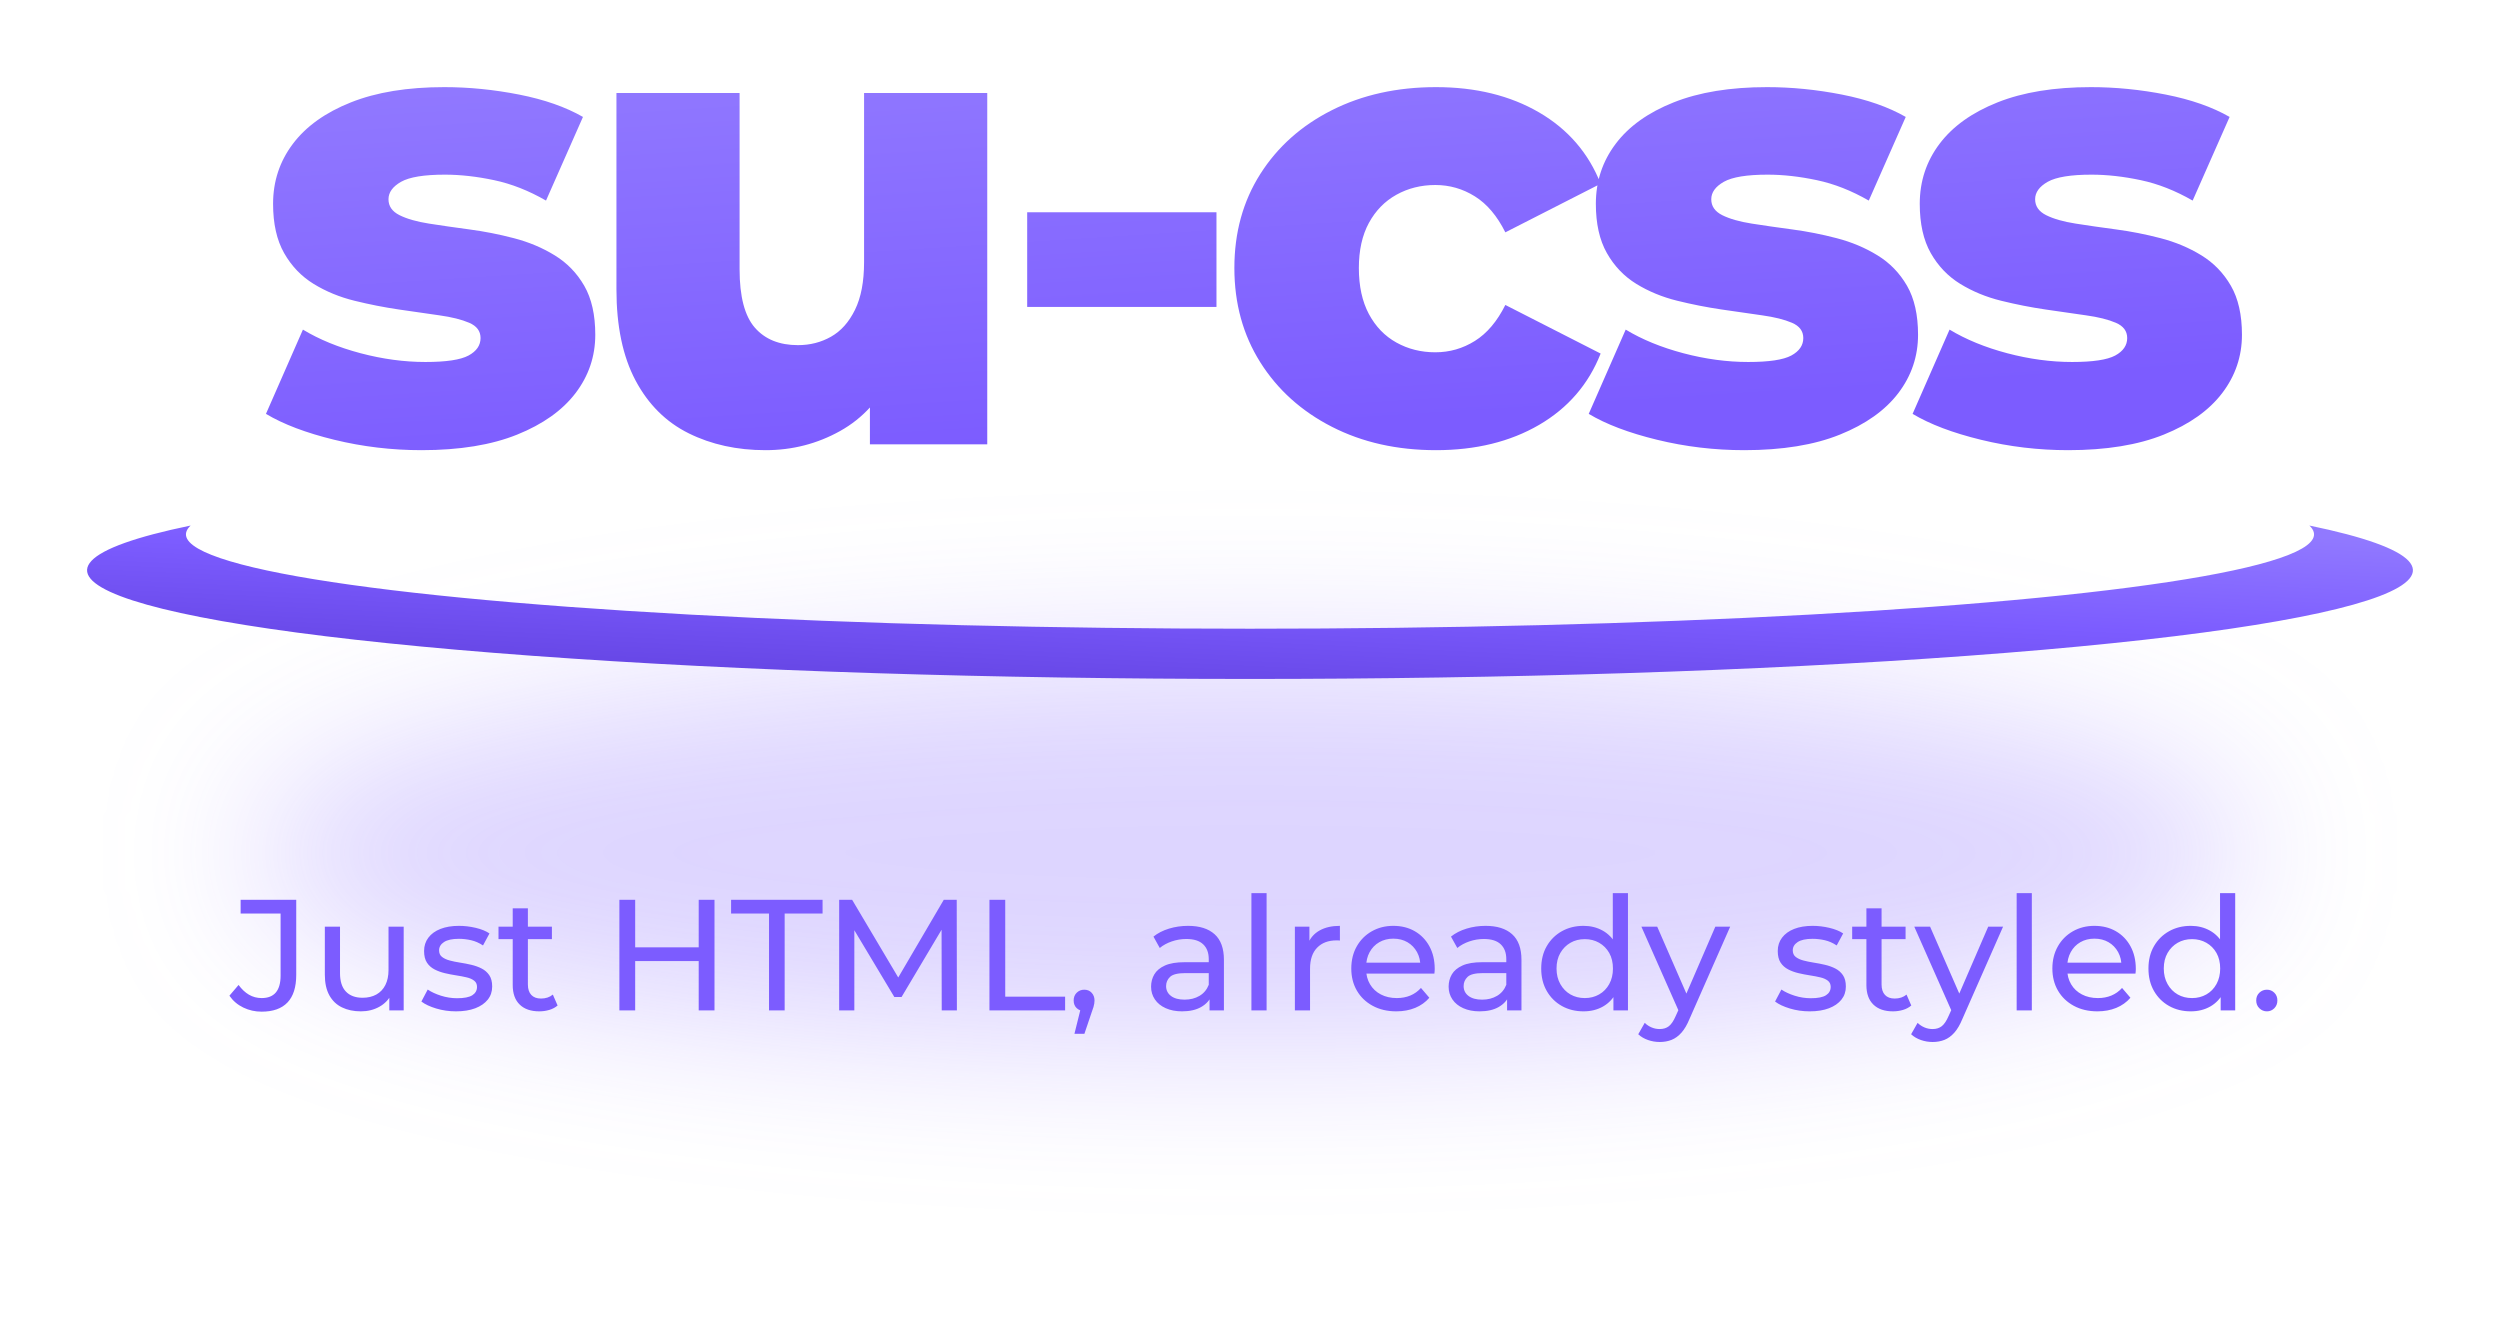
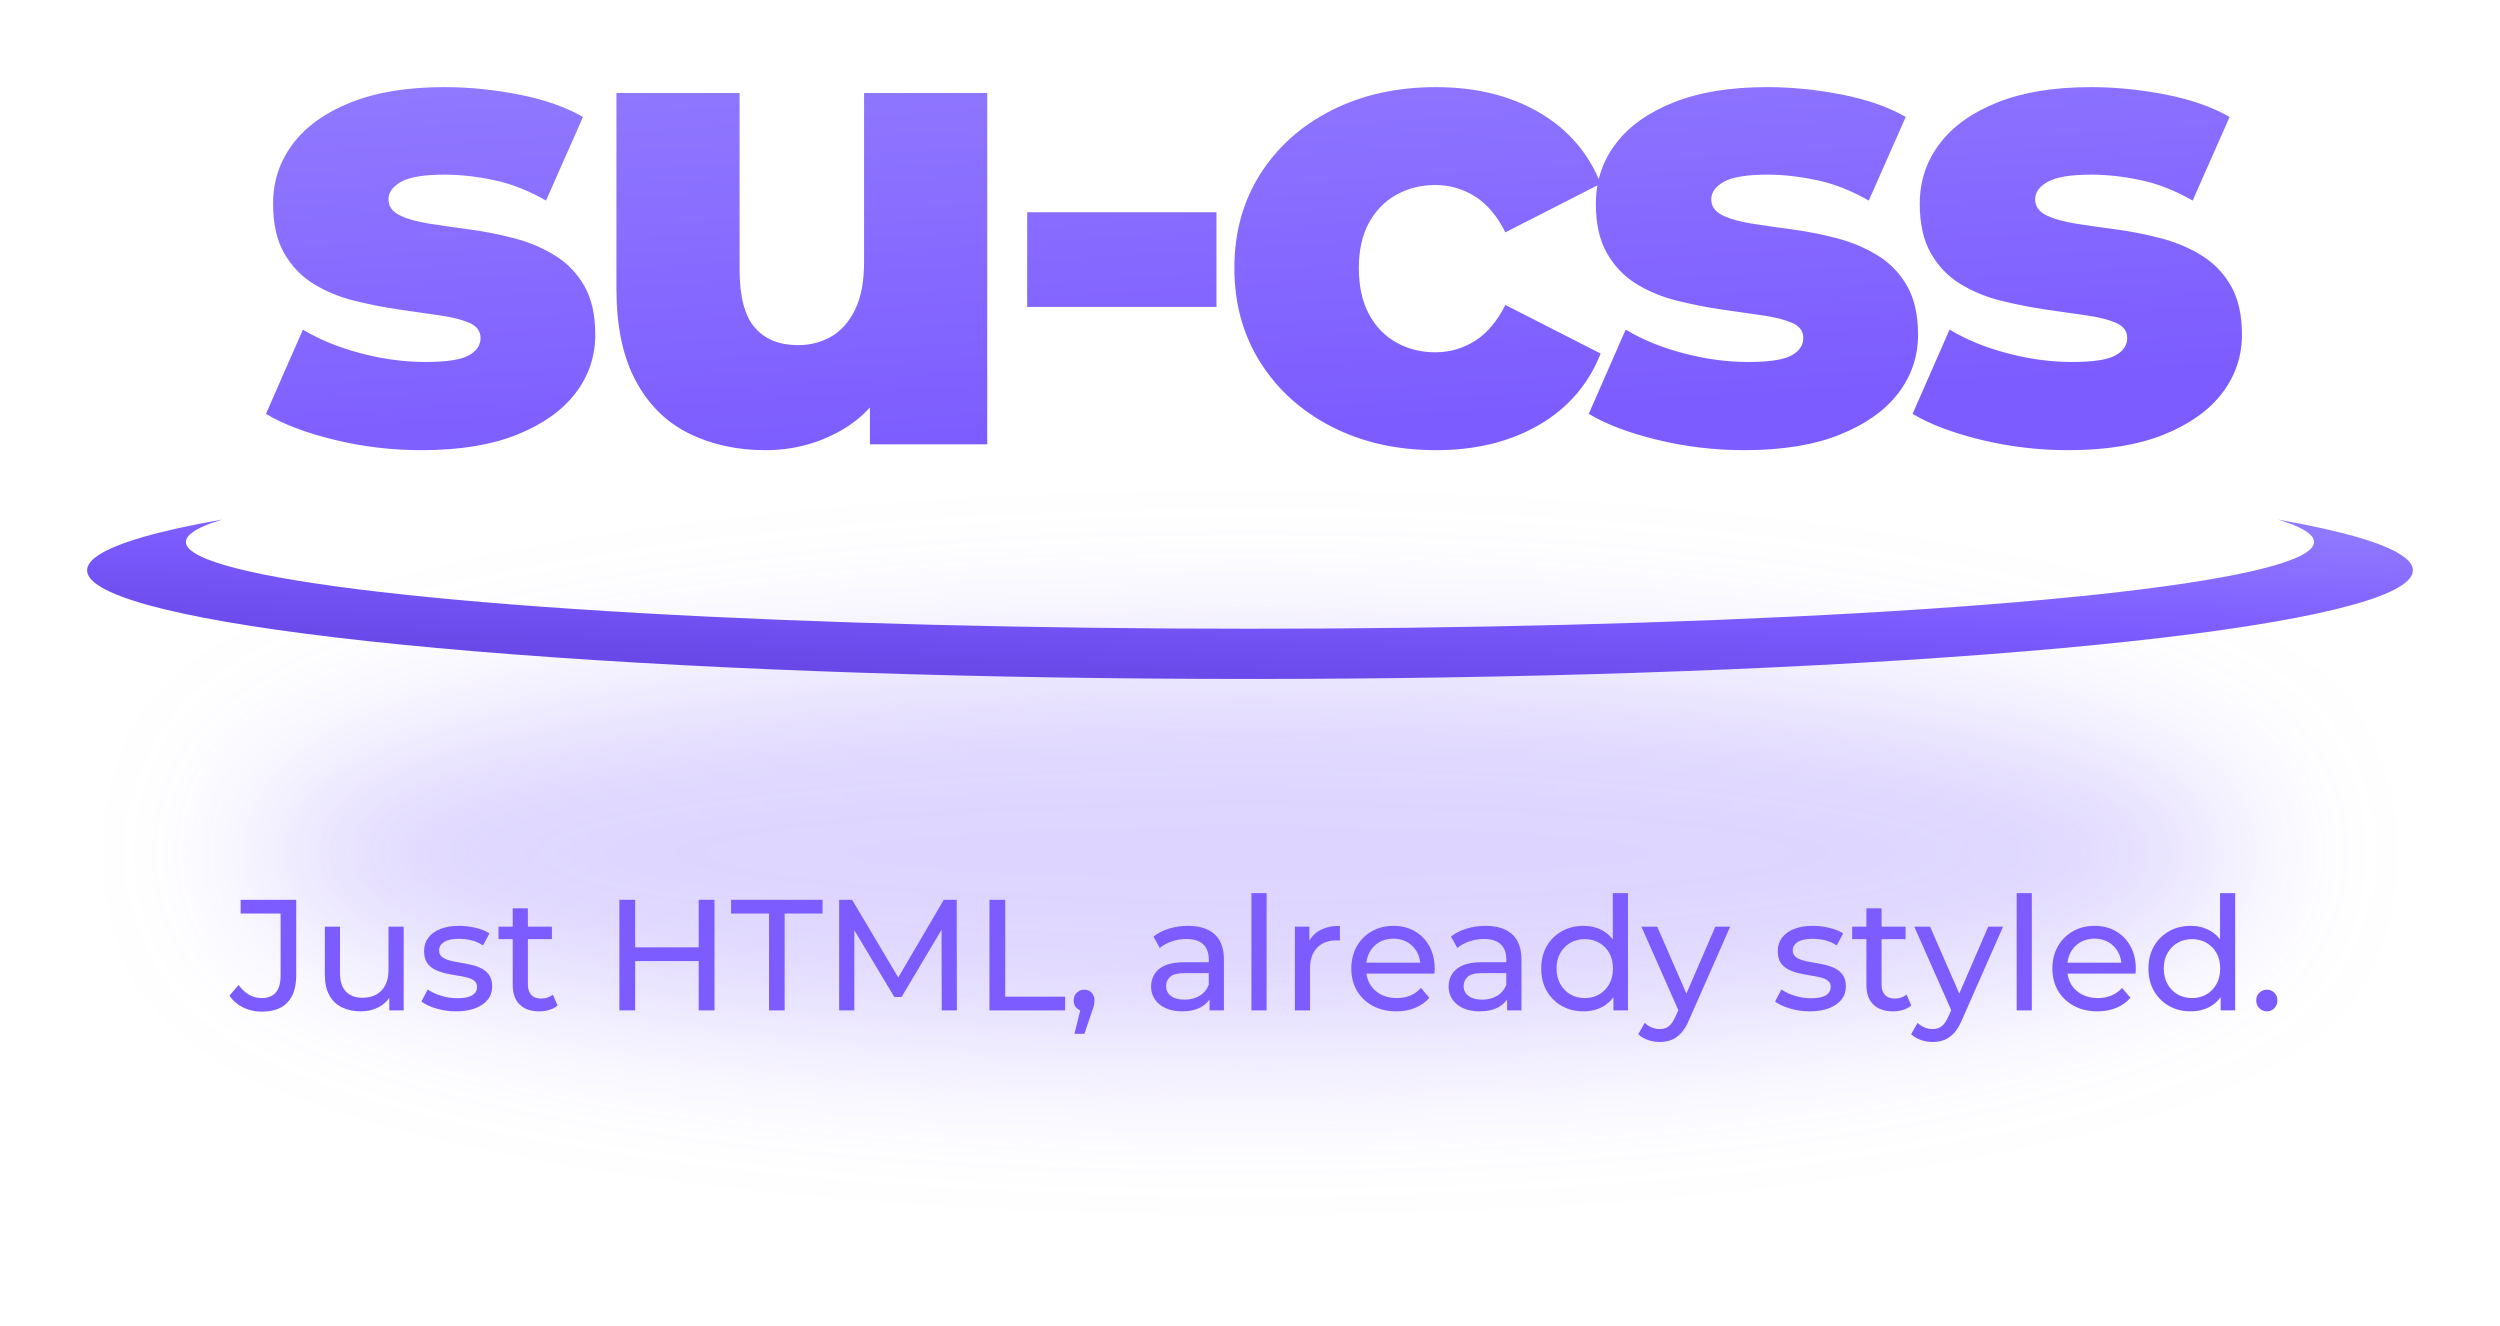
<svg xmlns="http://www.w3.org/2000/svg" viewBox="0 0 688.63 365.09" width="688.63" height="365.09" role="img" aria-label="SuCSS — Just HTML, already styled.">
  <defs>
    <linearGradient id="word-gradient" x1="0" y1="0" x2="0.35" y2="1">
      <stop offset="0" stop-color="#9179FF" />
      <stop offset="1" stop-color="#7C5CFF" />
    </linearGradient>
    <linearGradient id="plate-gradient" x1="0.85" y1="0" x2="0.15" y2="1">
      <stop offset="0" stop-color="#9179FF" />
      <stop offset="0.45" stop-color="#7C5CFF" />
      <stop offset="1" stop-color="#6242E0" />
    </linearGradient>
    <filter id="plate-shadow" x="-70%" y="-200%" width="240%" height="500%" color-interpolation-filters="sRGB">
      <feGaussianBlur stdDeviation="20.94" />
    </filter>
  </defs>
  <g transform="translate(73.26 24)">
    <ellipse cx="271.06" cy="210.89" rx="275.47" ry="53.85" fill="#7C5CFF" opacity="0.26" filter="url(#plate-shadow)" />
-     <path d="M-20.75 120.76A320.31 29.92 0 1 0 562.86 120.76A293.09 25.99 0 1 1 -20.75 120.76Z" fill="url(#plate-gradient)" fill-rule="evenodd" />
+     <path d="M-12.08 119.11A320.31 29.92 0 1 0 554.19 119.11A293.09 23.9 0 1 1 -12.08 119.11Z" fill="url(#plate-gradient)" fill-rule="evenodd" />
    <path d="M42.86 100L42.86 100Q30.54 100 18.84 97.14Q7.14 94.29 0 90L0 90L10.18 66.79Q16.96 70.89 26.07 73.3Q35.18 75.71 43.93 75.71L43.93 75.71Q52.5 75.71 55.8 73.93Q59.11 72.14 59.11 69.11L59.11 69.11Q59.11 66.25 55.98 64.91Q52.86 63.57 47.77 62.86Q42.68 62.14 36.61 61.25Q30.54 60.36 24.38 58.84Q18.21 57.32 13.13 54.2Q8.04 51.07 5 45.71Q1.96 40.36 1.96 32.14L1.96 32.14Q1.96 22.86 7.41 15.63Q12.86 8.39 23.39 4.2Q33.93 0 49.11 0L49.11 0Q59.29 0 69.73 2.05Q80.18 4.11 87.32 8.21L87.32 8.21L77.14 31.25Q70 27.14 62.86 25.63Q55.71 24.11 49.29 24.11L49.29 24.11Q40.71 24.11 37.23 26.07Q33.75 28.04 33.75 30.89L33.75 30.89Q33.75 33.75 36.79 35.27Q39.82 36.79 44.91 37.59Q50 38.39 56.07 39.2Q62.14 40 68.3 41.61Q74.46 43.21 79.55 46.34Q84.64 49.46 87.68 54.73Q90.71 60 90.71 68.21L90.71 68.21Q90.71 77.14 85.27 84.29Q79.82 91.43 69.2 95.71Q58.57 100 42.86 100M137.61 100L137.61 100Q125.82 100 116.45 95.36Q107.07 90.71 101.8 80.8Q96.54 70.89 96.54 55.71L96.54 55.71L96.54 1.61L130.46 1.61L130.46 50.18Q130.46 61.43 134.66 66.25Q138.86 71.07 146.54 71.07L146.54 71.07Q151.54 71.07 155.64 68.75Q159.75 66.43 162.25 61.34Q164.75 56.25 164.75 48.21L164.75 48.21L164.75 1.61L198.68 1.61L198.68 98.39L166.36 98.39L166.36 71.07L172.61 78.75Q167.61 89.46 158.14 94.73Q148.68 100 137.61 100M261.82 60.54L209.68 60.54L209.68 34.46L261.82 34.46L261.82 60.54M322.29 100L322.29 100Q306.21 100 293.63 93.57Q281.04 87.14 273.89 75.8Q266.75 64.46 266.75 49.82L266.75 49.82Q266.75 35.18 273.89 23.93Q281.04 12.68 293.63 6.34Q306.21 0 322.29 0L322.29 0Q338.71 0 350.68 6.96Q362.64 13.93 367.64 26.61L367.64 26.61L341.39 40Q338 33.21 333 30.09Q328 26.96 322.11 26.96L322.11 26.96Q316.21 26.96 311.39 29.64Q306.57 32.32 303.8 37.41Q301.04 42.5 301.04 49.82L301.04 49.82Q301.04 57.32 303.8 62.5Q306.57 67.68 311.39 70.36Q316.21 73.04 322.11 73.04L322.11 73.04Q328 73.04 333 69.91Q338 66.79 341.39 60L341.39 60L367.64 73.39Q362.64 86.07 350.68 93.04Q338.71 100 322.29 100M407.21 100L407.21 100Q394.89 100 383.2 97.14Q371.5 94.29 364.36 90L364.36 90L374.54 66.79Q381.32 70.89 390.43 73.3Q399.54 75.71 408.29 75.71L408.29 75.71Q416.86 75.71 420.16 73.93Q423.46 72.14 423.46 69.11L423.46 69.11Q423.46 66.25 420.34 64.91Q417.21 63.57 412.13 62.86Q407.04 62.14 400.96 61.25Q394.89 60.36 388.73 58.84Q382.57 57.32 377.48 54.2Q372.39 51.07 369.36 45.71Q366.32 40.36 366.32 32.14L366.32 32.14Q366.32 22.86 371.77 15.63Q377.21 8.39 387.75 4.2Q398.29 0 413.46 0L413.46 0Q423.64 0 434.09 2.05Q444.54 4.11 451.68 8.21L451.68 8.21L441.5 31.25Q434.36 27.14 427.21 25.63Q420.07 24.11 413.64 24.11L413.64 24.11Q405.07 24.11 401.59 26.07Q398.11 28.04 398.11 30.89L398.11 30.89Q398.11 33.75 401.14 35.27Q404.18 36.79 409.27 37.59Q414.36 38.39 420.43 39.2Q426.5 40 432.66 41.61Q438.82 43.21 443.91 46.34Q449 49.46 452.04 54.73Q455.07 60 455.07 68.21L455.07 68.21Q455.07 77.14 449.63 84.29Q444.18 91.43 433.55 95.71Q422.93 100 407.21 100M496.43 100L496.43 100Q484.11 100 472.41 97.14Q460.71 94.29 453.57 90L453.57 90L463.75 66.79Q470.54 70.89 479.64 73.3Q488.75 75.71 497.5 75.71L497.5 75.71Q506.07 75.71 509.38 73.93Q512.68 72.14 512.68 69.11L512.68 69.11Q512.68 66.25 509.55 64.91Q506.43 63.57 501.34 62.86Q496.25 62.14 490.18 61.25Q484.11 60.36 477.95 58.84Q471.79 57.32 466.7 54.2Q461.61 51.07 458.57 45.71Q455.54 40.36 455.54 32.14L455.54 32.14Q455.54 22.86 460.98 15.63Q466.43 8.39 476.96 4.2Q487.5 0 502.68 0L502.68 0Q512.86 0 523.3 2.05Q533.75 4.11 540.89 8.21L540.89 8.21L530.71 31.25Q523.57 27.14 516.43 25.63Q509.29 24.11 502.86 24.11L502.86 24.11Q494.29 24.11 490.8 26.07Q487.32 28.04 487.32 30.89L487.32 30.89Q487.32 33.75 490.36 35.27Q493.39 36.79 498.48 37.59Q503.57 38.39 509.64 39.2Q515.71 40 521.88 41.61Q528.04 43.21 533.13 46.34Q538.21 49.46 541.25 54.73Q544.29 60 544.29 68.21L544.29 68.21Q544.29 77.14 538.84 84.29Q533.39 91.43 522.77 95.71Q512.14 100 496.43 100" fill="url(#word-gradient)" />
    <g transform="translate(-10.07 222.02) scale(0.41)">
      <path d="M21.66 79.62L21.66 79.62Q15.07 79.62 9.34 76.86Q3.61 74.1 0 68.9L0 68.9L6.16 61.68Q9.24 65.92 13.11 68.21Q16.99 70.49 21.66 70.49L21.66 70.49Q34.39 70.49 34.39 55.41L34.39 55.41L34.39 13.69L7.54 13.69L7.54 4.46L44.9 4.46L44.9 54.88Q44.9 67.3 39.01 73.46Q33.12 79.62 21.66 79.62M88.32 79.41L88.32 79.41Q81.1 79.41 75.64 76.75Q70.17 74.1 67.14 68.63Q64.12 63.16 64.12 54.88L64.12 54.88L64.12 22.51L74.31 22.51L74.31 53.72Q74.31 62 78.29 66.14Q82.27 70.28 89.49 70.28L89.49 70.28Q94.8 70.28 98.73 68.1Q102.65 65.92 104.78 61.73Q106.9 57.54 106.9 51.59L106.9 51.59L106.9 22.51L117.09 22.51L117.09 78.77L107.43 78.77L107.43 63.59L109.02 67.62Q106.26 73.25 100.74 76.33Q95.22 79.41 88.32 79.41M152.23 79.41L152.23 79.41Q145.22 79.41 138.91 77.49Q132.59 75.58 128.98 72.82L128.98 72.82L133.23 64.76Q136.84 67.2 142.14 68.9Q147.45 70.59 152.97 70.59L152.97 70.59Q160.08 70.59 163.22 68.58Q166.35 66.56 166.35 62.95L166.35 62.95Q166.35 60.3 164.44 58.81Q162.53 57.32 159.39 56.58Q156.26 55.84 152.44 55.25Q148.62 54.67 144.8 53.77Q140.98 52.87 137.79 51.22Q134.61 49.58 132.7 46.66Q130.79 43.74 130.79 38.85L130.79 38.85Q130.79 33.76 133.65 29.94Q136.52 26.11 141.77 24.04Q147.03 21.97 154.25 21.97L154.25 21.97Q159.77 21.97 165.45 23.3Q171.13 24.63 174.73 27.07L174.73 27.07L170.38 35.14Q166.56 32.59 162.42 31.63Q158.28 30.68 154.14 30.68L154.14 30.68Q147.45 30.68 144.16 32.86Q140.87 35.03 140.87 38.43L140.87 38.43Q140.87 41.3 142.83 42.83Q144.8 44.37 147.93 45.22Q151.06 46.07 154.88 46.66Q158.7 47.24 162.53 48.14Q166.35 49.04 169.48 50.64Q172.61 52.23 174.58 55.1Q176.54 57.96 176.54 62.74L176.54 62.74Q176.54 67.83 173.57 71.55Q170.59 75.27 165.18 77.34Q159.77 79.41 152.23 79.41M208.17 79.41L208.17 79.41Q199.68 79.41 195.01 74.84Q190.34 70.28 190.34 61.78L190.34 61.78L190.34 10.19L200.53 10.19L200.53 61.36Q200.53 65.92 202.81 68.37Q205.1 70.81 209.34 70.81L209.34 70.81Q214.12 70.81 217.3 68.15L217.3 68.15L220.49 75.48Q218.15 77.49 214.92 78.45Q211.68 79.41 208.17 79.41M216.67 30.89L180.79 30.89L180.79 22.51L216.67 22.51L216.67 30.89M325.9 78.77L315.29 78.77L315.29 4.46L325.9 4.46L325.9 78.77M272.61 78.77L262 78.77L262 4.46L272.61 4.46L272.61 78.77M316.24 45.65L271.55 45.65L271.55 36.41L316.24 36.41L316.24 45.65M373.04 78.77L362.53 78.77L362.53 13.69L337.05 13.69L337.05 4.46L398.51 4.46L398.51 13.69L373.04 13.69L373.04 78.77M419.85 78.77L409.66 78.77L409.66 4.46L418.37 4.46L451.7 60.62L447.03 60.62L479.94 4.46L488.64 4.46L488.75 78.77L478.56 78.77L478.45 20.49L480.89 20.49L451.59 69.75L446.71 69.75L417.2 20.49L419.85 20.49L419.85 78.77M561.46 78.77L510.62 78.77L510.62 4.46L521.23 4.46L521.23 69.53L561.46 69.53L561.46 78.77M574.42 94.48L567.73 94.48L573.04 73.04L574.42 79.19Q571.34 79.19 569.27 77.28Q567.2 75.37 567.2 72.08L567.2 72.08Q567.2 68.9 569.27 66.88Q571.34 64.86 574.31 64.86L574.31 64.86Q577.39 64.86 579.3 66.93Q581.21 69 581.21 72.08L581.21 72.08Q581.21 73.14 581.05 74.15Q580.89 75.16 580.52 76.49Q580.15 77.81 579.41 79.72L579.41 79.72L574.42 94.48M668.15 78.77L658.49 78.77L658.49 66.88L657.96 64.65L657.96 44.37Q657.96 37.9 654.19 34.34Q650.42 30.79 642.89 30.79L642.89 30.79Q637.9 30.79 633.12 32.43Q628.34 34.08 625.05 36.84L625.05 36.84L620.81 29.19Q625.16 25.69 631.26 23.83Q637.37 21.97 644.06 21.97L644.06 21.97Q655.63 21.97 661.89 27.6Q668.15 33.23 668.15 44.8L668.15 44.8L668.15 78.77M640.02 79.41L640.02 79.41Q633.76 79.41 629.03 77.28Q624.31 75.16 621.76 71.39Q619.21 67.62 619.21 62.85L619.21 62.85Q619.21 58.28 621.39 54.56Q623.57 50.85 628.5 48.62Q633.44 46.39 641.83 46.39L641.83 46.39L659.66 46.39L659.66 53.72L642.25 53.72Q634.61 53.72 631.95 56.26Q629.3 58.81 629.3 62.42L629.3 62.42Q629.3 66.56 632.59 69.06Q635.88 71.55 641.72 71.55L641.72 71.55Q647.45 71.55 651.75 69Q656.05 66.45 657.96 61.57L657.96 61.57L659.98 68.58Q657.96 73.57 652.87 76.49Q647.77 79.41 640.02 79.41M696.82 78.77L686.62 78.77L686.62 0L696.82 0L696.82 78.77M726.01 78.77L715.82 78.77L715.82 22.51L725.58 22.51L725.58 37.79L724.63 33.97Q726.96 28.13 732.48 25.05Q738 21.97 746.07 21.97L746.07 21.97L746.07 31.85Q745.44 31.74 744.85 31.74Q744.27 31.74 743.74 31.74L743.74 31.74Q735.56 31.74 730.79 36.62Q726.01 41.51 726.01 50.74L726.01 50.74L726.01 78.77M783.97 79.41L783.97 79.41Q774.95 79.41 768.1 75.69Q761.25 71.97 757.48 65.5Q753.72 59.02 753.72 50.64L753.72 50.64Q753.72 42.25 757.38 35.77Q761.04 29.3 767.46 25.64Q773.89 21.97 781.95 21.97L781.95 21.97Q790.13 21.97 796.39 25.58Q802.65 29.19 806.21 35.72Q809.77 42.25 809.77 50.96L809.77 50.96Q809.77 51.59 809.71 52.44Q809.66 53.29 809.55 54.03L809.55 54.03L761.68 54.03L761.68 46.71L804.25 46.71L800.11 49.26Q800.21 43.84 797.88 39.6Q795.54 35.35 791.45 32.96Q787.37 30.57 781.95 30.57L781.95 30.57Q776.65 30.57 772.51 32.96Q768.37 35.35 766.03 39.65Q763.69 43.95 763.69 49.47L763.69 49.47L763.69 51.17Q763.69 56.79 766.3 61.2Q768.9 65.61 773.57 68.05Q778.24 70.49 784.29 70.49L784.29 70.49Q789.28 70.49 793.37 68.79Q797.45 67.09 800.53 63.69L800.53 63.69L806.16 70.28Q802.34 74.73 796.66 77.07Q790.98 79.41 783.97 79.41M868.05 78.77L858.39 78.77L858.39 66.88L857.86 64.65L857.86 44.37Q857.86 37.9 854.09 34.34Q850.32 30.79 842.78 30.79L842.78 30.79Q837.79 30.79 833.01 32.43Q828.24 34.08 824.95 36.84L824.95 36.84L820.7 29.19Q825.05 25.69 831.16 23.83Q837.26 21.97 843.95 21.97L843.95 21.97Q855.52 21.97 861.78 27.6Q868.05 33.23 868.05 44.8L868.05 44.8L868.05 78.77M839.92 79.41L839.92 79.41Q833.65 79.41 828.93 77.28Q824.2 75.16 821.66 71.39Q819.11 67.62 819.11 62.85L819.11 62.85Q819.11 58.28 821.28 54.56Q823.46 50.85 828.4 48.62Q833.33 46.39 841.72 46.39L841.72 46.39L859.55 46.39L859.55 53.72L842.14 53.72Q834.5 53.72 831.85 56.26Q829.19 58.81 829.19 62.42L829.19 62.42Q829.19 66.56 832.48 69.06Q835.77 71.55 841.61 71.55L841.61 71.55Q847.35 71.55 851.65 69Q855.94 66.45 857.86 61.57L857.86 61.57L859.87 68.58Q857.86 73.57 852.76 76.49Q847.66 79.41 839.92 79.41M909.77 79.41L909.77 79.41Q901.59 79.41 895.17 75.8Q888.75 72.19 885.03 65.71Q881.32 59.24 881.32 50.64L881.32 50.64Q881.32 42.04 885.03 35.62Q888.75 29.19 895.17 25.58Q901.59 21.97 909.77 21.97L909.77 21.97Q916.88 21.97 922.61 25.16Q928.34 28.34 931.79 34.71Q935.24 41.08 935.24 50.64L935.24 50.64Q935.24 60.19 931.9 66.56Q928.56 72.93 922.82 76.17Q917.09 79.41 909.77 79.41M910.62 70.49L910.62 70.49Q915.92 70.49 920.22 68.05Q924.52 65.61 927.02 61.09Q929.51 56.58 929.51 50.64L929.51 50.64Q929.51 44.59 927.02 40.18Q924.52 35.77 920.22 33.33Q915.92 30.89 910.62 30.89L910.62 30.89Q905.2 30.89 900.96 33.33Q896.71 35.77 894.16 40.18Q891.61 44.59 891.61 50.64L891.61 50.64Q891.61 56.58 894.16 61.09Q896.71 65.61 900.96 68.05Q905.2 70.49 910.62 70.49M939.6 78.77L929.83 78.77L929.83 63.59L930.47 50.53L929.41 37.47L929.41 0L939.6 0L939.6 78.77M960.93 100L960.93 100Q956.9 100 953.08 98.67Q949.26 97.35 946.5 94.8L946.5 94.8L950.85 87.15Q952.97 89.17 955.52 90.23Q958.07 91.3 960.93 91.3L960.93 91.3Q964.65 91.3 967.09 89.38Q969.53 87.47 971.66 82.59L971.66 82.59L975.16 74.84L976.22 73.57L998.3 22.51L1008.28 22.51L981 84.39Q978.56 90.34 975.53 93.74Q972.51 97.13 968.9 98.57Q965.29 100 960.93 100M981.1 72.61L974.31 80.57L948.62 22.51L959.24 22.51L981.1 72.61M1061.68 79.41L1061.68 79.41Q1054.67 79.41 1048.35 77.49Q1042.04 75.58 1038.43 72.82L1038.43 72.82L1042.68 64.76Q1046.28 67.2 1051.59 68.9Q1056.9 70.59 1062.42 70.59L1062.42 70.59Q1069.53 70.59 1072.66 68.58Q1075.8 66.56 1075.8 62.95L1075.8 62.95Q1075.8 60.3 1073.89 58.81Q1071.97 57.32 1068.84 56.58Q1065.71 55.84 1061.89 55.25Q1058.07 54.67 1054.25 53.77Q1050.42 52.87 1047.24 51.22Q1044.06 49.58 1042.14 46.66Q1040.23 43.74 1040.23 38.85L1040.23 38.85Q1040.23 33.76 1043.1 29.94Q1045.97 26.11 1051.22 24.04Q1056.48 21.97 1063.69 21.97L1063.69 21.97Q1069.21 21.97 1074.89 23.3Q1080.57 24.63 1084.18 27.07L1084.18 27.07L1079.83 35.14Q1076.01 32.59 1071.87 31.63Q1067.73 30.68 1063.59 30.68L1063.59 30.68Q1056.9 30.68 1053.61 32.86Q1050.32 35.03 1050.32 38.43L1050.32 38.43Q1050.32 41.3 1052.28 42.83Q1054.25 44.37 1057.38 45.22Q1060.51 46.07 1064.33 46.66Q1068.15 47.24 1071.97 48.14Q1075.8 49.04 1078.93 50.64Q1082.06 52.23 1084.02 55.1Q1085.99 57.96 1085.99 62.74L1085.99 62.74Q1085.99 67.83 1083.01 71.55Q1080.04 75.27 1074.63 77.34Q1069.21 79.41 1061.68 79.41M1117.62 79.41L1117.62 79.41Q1109.13 79.41 1104.46 74.84Q1099.79 70.28 1099.79 61.78L1099.79 61.78L1099.79 10.19L1109.98 10.19L1109.98 61.36Q1109.98 65.92 1112.26 68.37Q1114.54 70.81 1118.79 70.81L1118.79 70.81Q1123.57 70.81 1126.75 68.15L1126.75 68.15L1129.94 75.48Q1127.6 77.49 1124.36 78.45Q1121.13 79.41 1117.62 79.41M1126.11 30.89L1090.23 30.89L1090.23 22.51L1126.11 22.51L1126.11 30.89M1144.27 100L1144.27 100Q1140.23 100 1136.41 98.67Q1132.59 97.35 1129.83 94.8L1129.83 94.8L1134.18 87.15Q1136.31 89.17 1138.85 90.23Q1141.4 91.3 1144.27 91.3L1144.27 91.3Q1147.98 91.3 1150.42 89.38Q1152.87 87.47 1154.99 82.59L1154.99 82.59L1158.49 74.84L1159.55 73.57L1181.63 22.51L1191.61 22.51L1164.33 84.39Q1161.89 90.34 1158.86 93.74Q1155.84 97.13 1152.23 98.57Q1148.62 100 1144.27 100M1164.44 72.61L1157.64 80.57L1131.95 22.51L1142.57 22.51L1164.44 72.61M1210.93 78.77L1200.74 78.77L1200.74 0L1210.93 0L1210.93 78.77M1254.99 79.41L1254.99 79.41Q1245.97 79.41 1239.12 75.69Q1232.27 71.97 1228.5 65.5Q1224.73 59.02 1224.73 50.64L1224.73 50.64Q1224.73 42.25 1228.4 35.77Q1232.06 29.3 1238.48 25.64Q1244.9 21.97 1252.97 21.97L1252.97 21.97Q1261.15 21.97 1267.41 25.58Q1273.67 29.19 1277.23 35.72Q1280.79 42.25 1280.79 50.96L1280.79 50.96Q1280.79 51.59 1280.73 52.44Q1280.68 53.29 1280.57 54.03L1280.57 54.03L1232.7 54.03L1232.7 46.71L1275.27 46.71L1271.13 49.26Q1271.23 43.84 1268.9 39.6Q1266.56 35.35 1262.47 32.96Q1258.39 30.57 1252.97 30.57L1252.97 30.57Q1247.66 30.57 1243.52 32.96Q1239.38 35.35 1237.05 39.65Q1234.71 43.95 1234.71 49.47L1234.71 49.47L1234.71 51.17Q1234.71 56.79 1237.31 61.2Q1239.92 65.61 1244.59 68.05Q1249.26 70.49 1255.31 70.49L1255.31 70.49Q1260.3 70.49 1264.38 68.79Q1268.47 67.09 1271.55 63.69L1271.55 63.69L1277.18 70.28Q1273.35 74.73 1267.68 77.07Q1262 79.41 1254.99 79.41M1317.73 79.41L1317.73 79.41Q1309.55 79.41 1303.13 75.8Q1296.71 72.19 1292.99 65.71Q1289.28 59.24 1289.28 50.64L1289.28 50.64Q1289.28 42.04 1292.99 35.62Q1296.71 29.19 1303.13 25.58Q1309.55 21.97 1317.73 21.97L1317.73 21.97Q1324.84 21.97 1330.57 25.16Q1336.31 28.34 1339.76 34.71Q1343.21 41.08 1343.21 50.64L1343.21 50.64Q1343.21 60.19 1339.86 66.56Q1336.52 72.93 1330.79 76.17Q1325.05 79.41 1317.73 79.41M1318.58 70.49L1318.58 70.49Q1323.89 70.49 1328.18 68.05Q1332.48 65.61 1334.98 61.09Q1337.47 56.58 1337.47 50.64L1337.47 50.64Q1337.47 44.59 1334.98 40.18Q1332.48 35.77 1328.18 33.33Q1323.89 30.89 1318.58 30.89L1318.58 30.89Q1313.16 30.89 1308.92 33.33Q1304.67 35.77 1302.12 40.18Q1299.58 44.59 1299.58 50.64L1299.58 50.64Q1299.58 56.58 1302.12 61.09Q1304.67 65.61 1308.92 68.05Q1313.16 70.49 1318.58 70.49M1347.56 78.77L1337.79 78.77L1337.79 63.59L1338.43 50.53L1337.37 37.47L1337.37 0L1347.56 0L1347.56 78.77M1368.9 79.41L1368.9 79.41Q1365.92 79.41 1363.8 77.34Q1361.68 75.27 1361.68 72.08L1361.68 72.08Q1361.68 68.9 1363.8 66.88Q1365.92 64.86 1368.9 64.86L1368.9 64.86Q1371.76 64.86 1373.83 66.88Q1375.9 68.9 1375.9 72.08L1375.9 72.08Q1375.9 75.27 1373.83 77.34Q1371.76 79.41 1368.9 79.41" fill="#7C5CFF" />
    </g>
  </g>
</svg>
